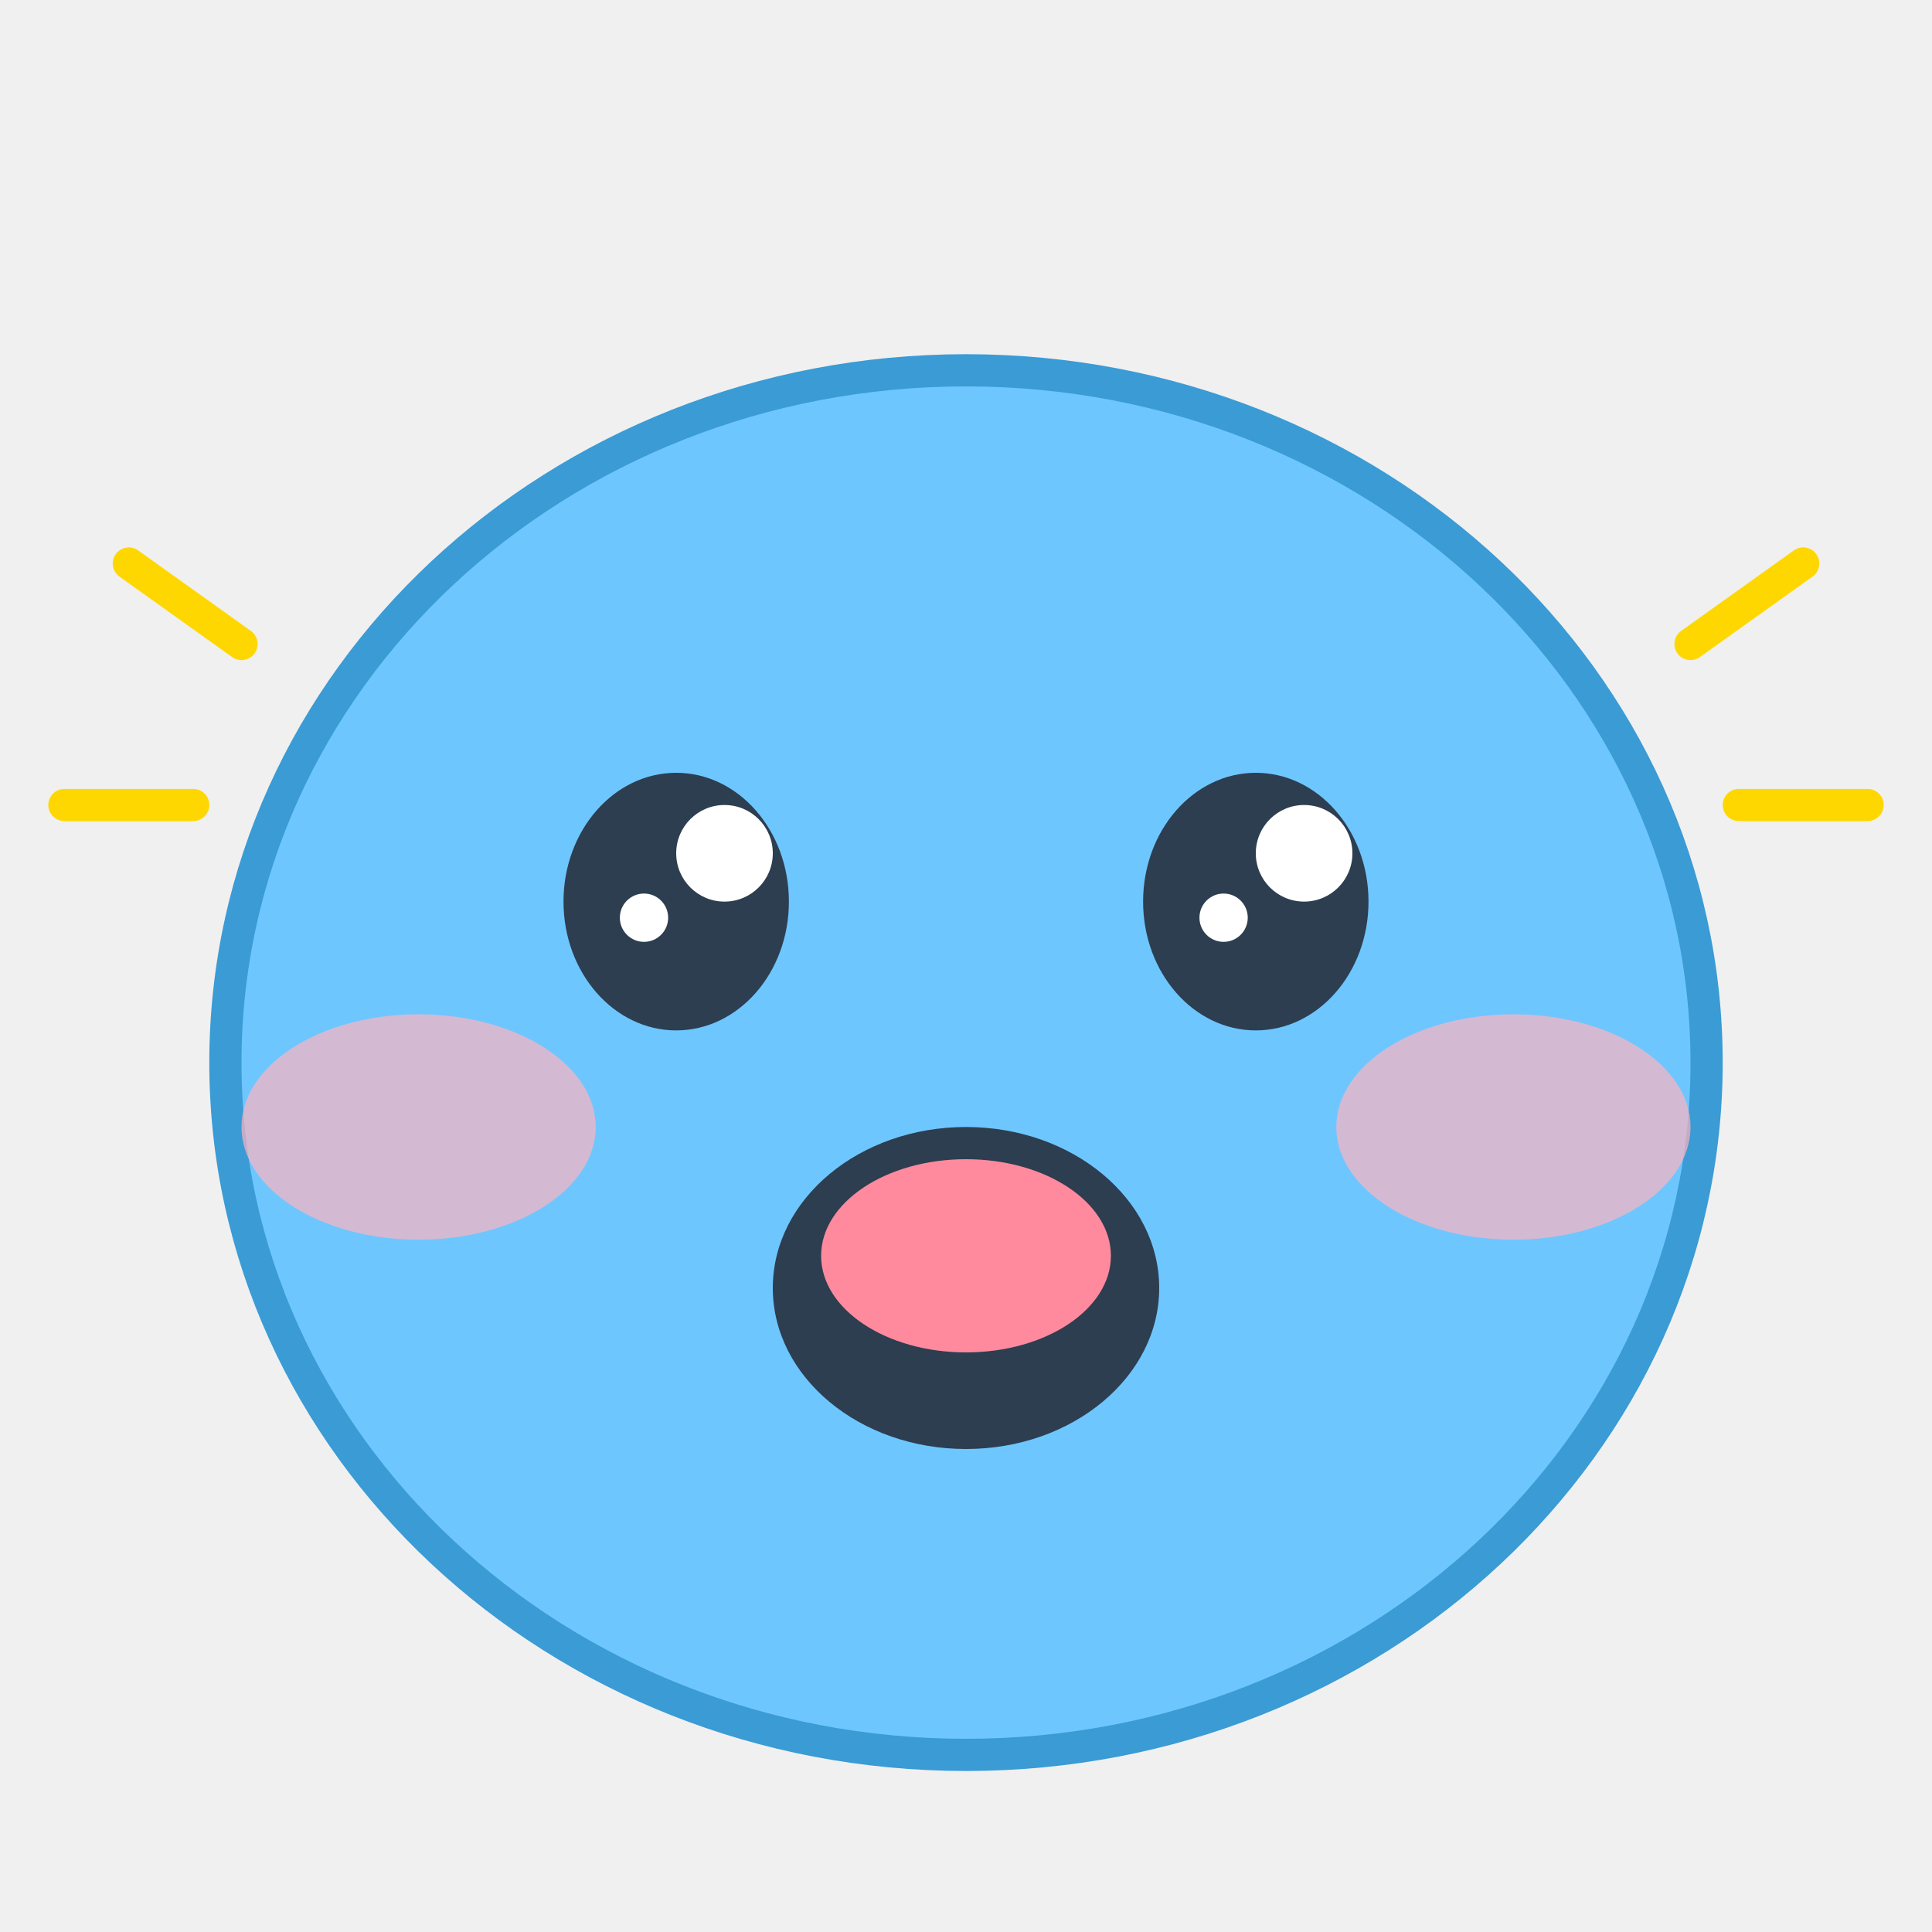
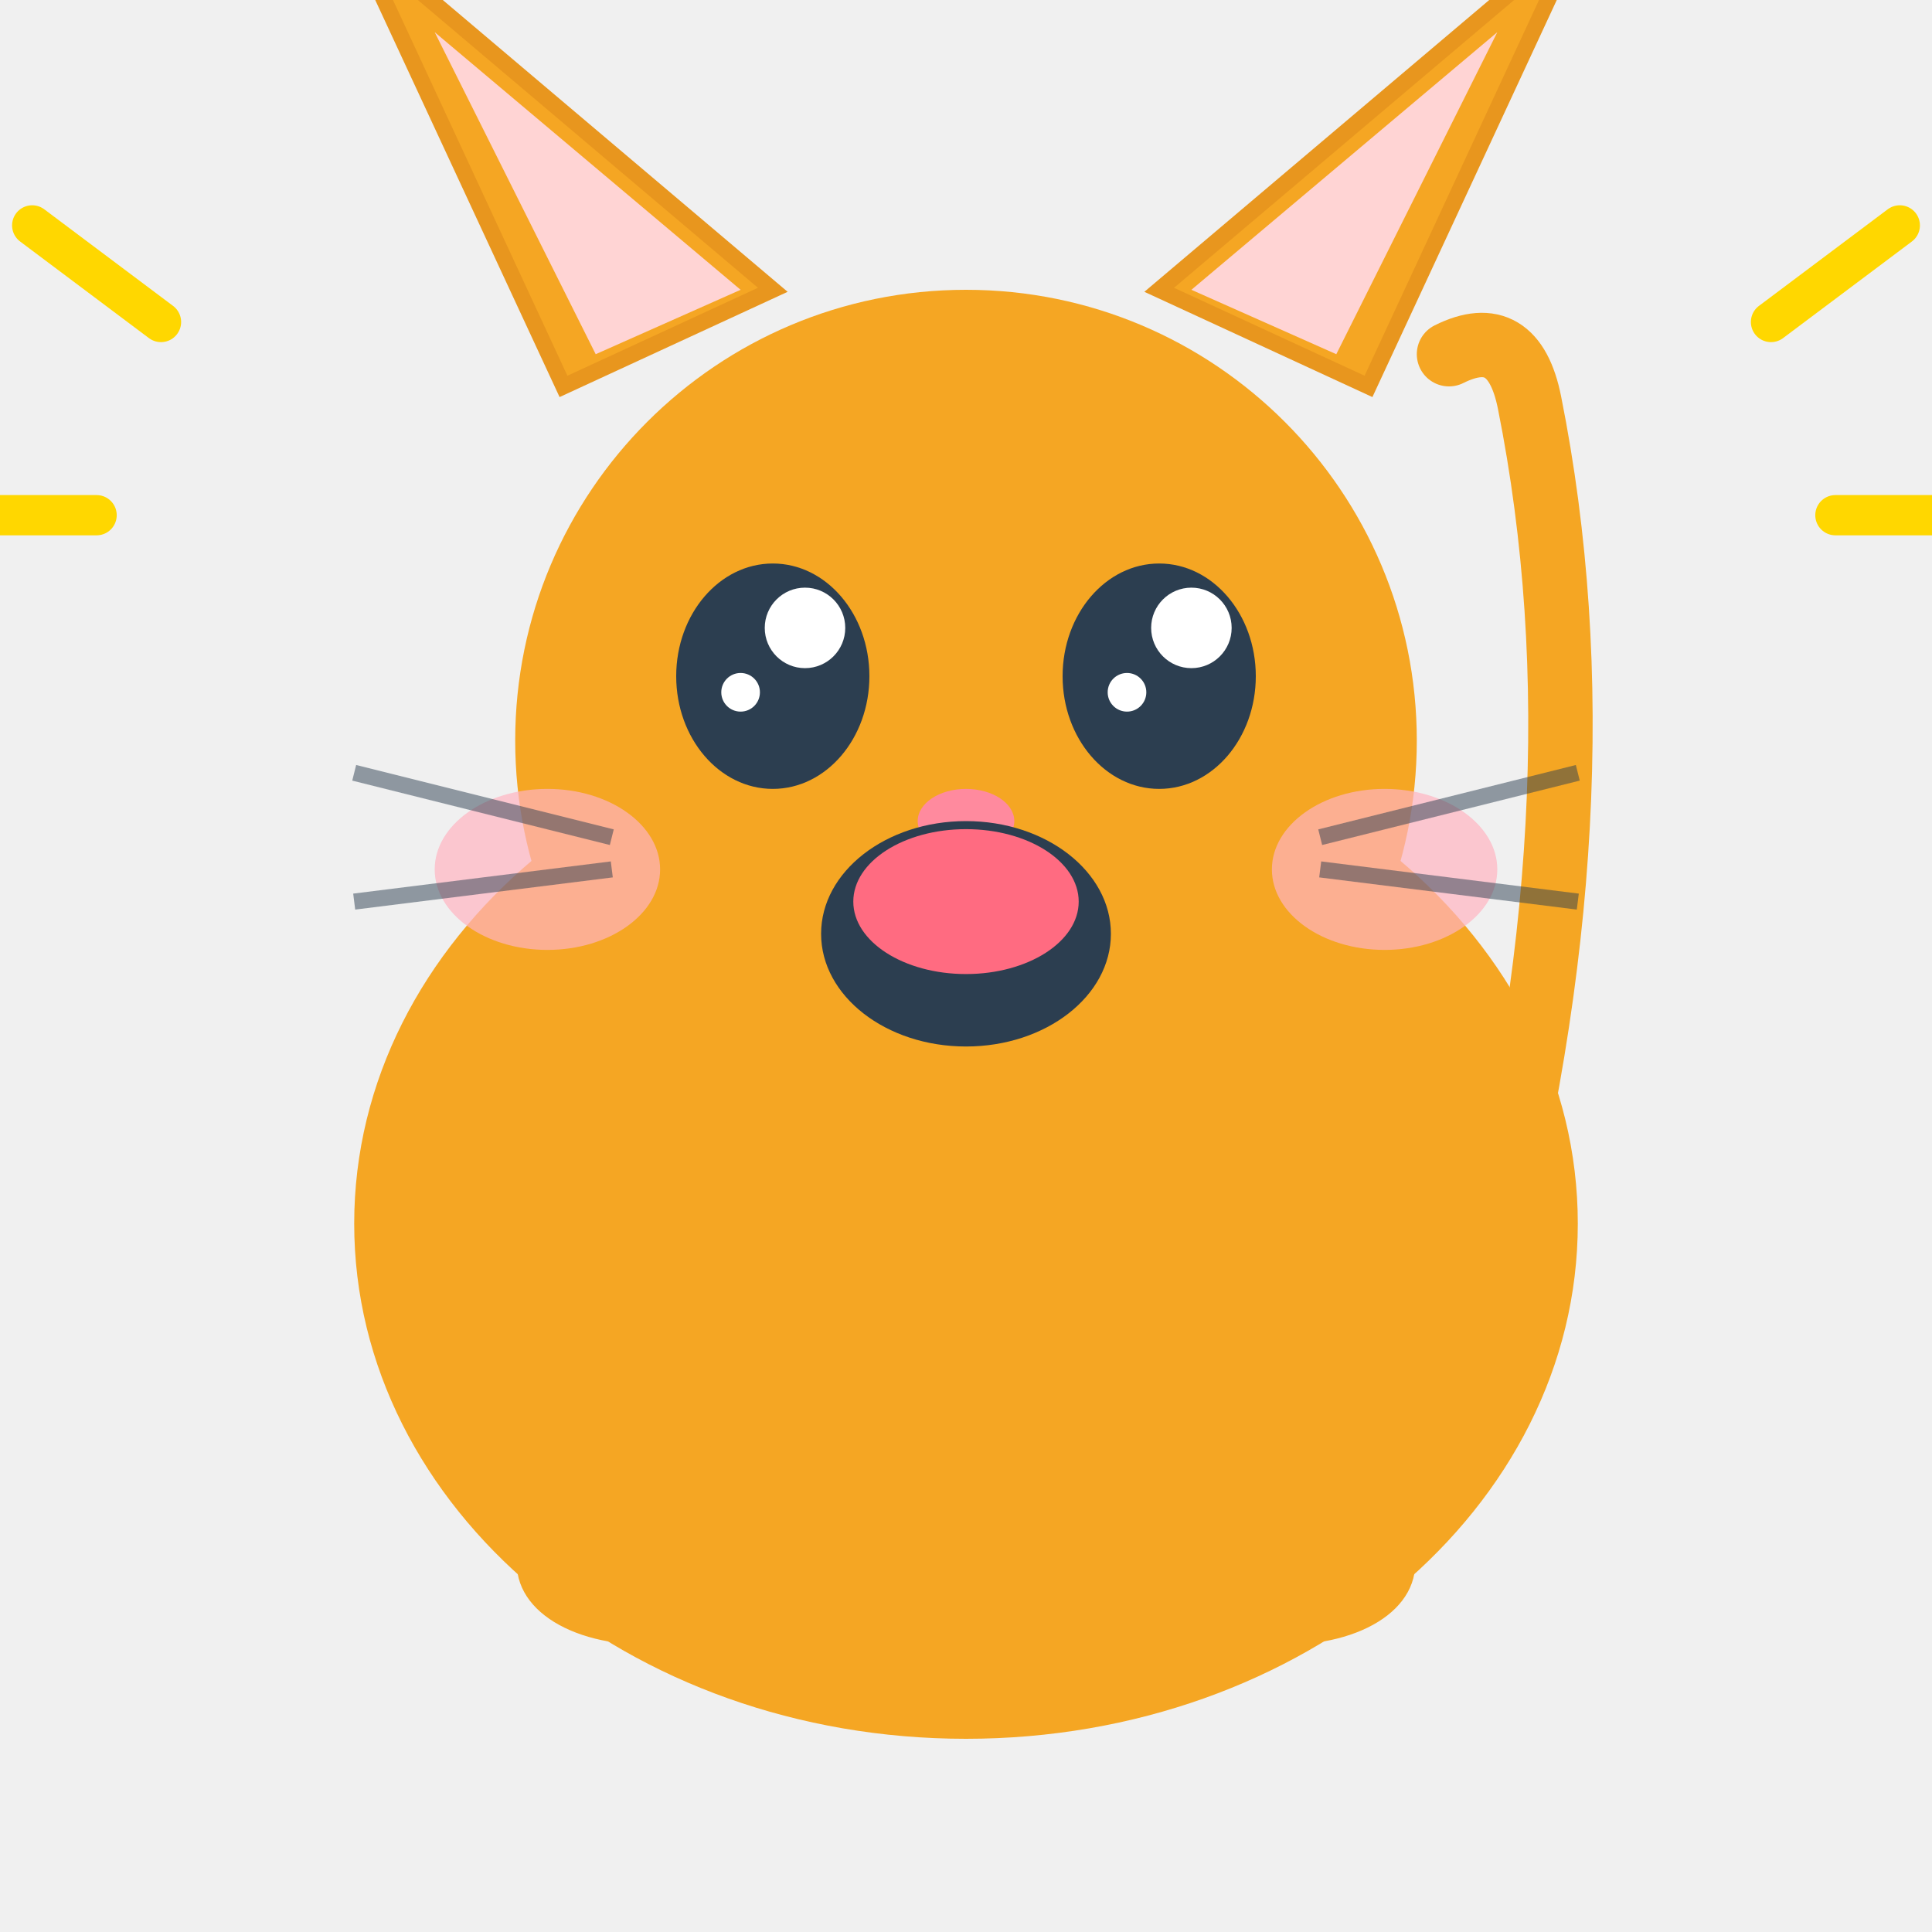
<svg xmlns="http://www.w3.org/2000/svg" viewBox="0 0 120 120">
-   <ellipse cx="60" cy="66" rx="46" ry="43" fill="#6EC6FF" stroke="#3A9BD5" stroke-width="2" />
-   <ellipse cx="26" cy="70" rx="11" ry="7" fill="#FFB3C1" opacity="0.7" />
-   <ellipse cx="94" cy="70" rx="11" ry="7" fill="#FFB3C1" opacity="0.7" />
-   <ellipse cx="42" cy="56" rx="7" ry="8" fill="#2C3E50" />
-   <ellipse cx="78" cy="56" rx="7" ry="8" fill="#2C3E50" />
-   <circle cx="45" cy="53" r="3" fill="white" />
-   <circle cx="81" cy="53" r="3" fill="white" />
-   <circle cx="40" cy="57" r="1.5" fill="white" />
-   <circle cx="76" cy="57" r="1.5" fill="white" />
-   <ellipse cx="60" cy="80" rx="12" ry="10" fill="#2C3E50" />
-   <ellipse cx="60" cy="78" rx="9" ry="6" fill="#FF8A9E" />
-   <line x1="15" y1="40" x2="8" y2="35" stroke="#FFD700" stroke-width="2" stroke-linecap="round" />
-   <line x1="105" y1="40" x2="112" y2="35" stroke="#FFD700" stroke-width="2" stroke-linecap="round" />
-   <line x1="12" y1="50" x2="4" y2="50" stroke="#FFD700" stroke-width="2" stroke-linecap="round" />
-   <line x1="108" y1="50" x2="116" y2="50" stroke="#FFD700" stroke-width="2" stroke-linecap="round" />
+   <line x1="10" y1="20" x2="2" y2="14" stroke="#FFD700" stroke-width="2.5" stroke-linecap="round" />
+   <line x1="110" y1="20" x2="118" y2="14" stroke="#FFD700" stroke-width="2.5" stroke-linecap="round" />
+   <line x1="6" y1="32" x2="0" y2="32" stroke="#FFD700" stroke-width="2.5" stroke-linecap="round" />
+   <line x1="114" y1="32" x2="120" y2="32" stroke="#FFD700" stroke-width="2.5" stroke-linecap="round" />
+   <path d="M92 80 Q100 50 95 25 Q94 20 90 22" fill="none" stroke="#F5A623" stroke-width="4" stroke-linecap="round" />
+   <ellipse cx="60" cy="76" rx="38" ry="32" fill="#F5A623" />
+   <circle cx="60" cy="46" r="28" fill="#F5A623" />
+   <polygon points="35,24 22,-4 48,18" fill="#F5A623" stroke="#E8961E" stroke-width="1" />
+   <polygon points="37,22 27,2 46,18" fill="#FFD4D4" />
+   <polygon points="85,24 98,-4 72,18" fill="#F5A623" stroke="#E8961E" stroke-width="1" />
+   <polygon points="83,22 93,2 74,18" fill="#FFD4D4" />
+   <ellipse cx="48" cy="42" rx="6" ry="7" fill="#2C3E50" />
+   <ellipse cx="72" cy="42" rx="6" ry="7" fill="#2C3E50" />
+   <circle cx="50" cy="39" r="2.5" fill="white" />
+   <circle cx="74" cy="39" r="2.5" fill="white" />
+   <circle cx="46" cy="43" r="1.2" fill="white" />
+   <circle cx="70" cy="43" r="1.2" fill="white" />
+   <ellipse cx="34" cy="54" rx="7" ry="5" fill="#FFB3C1" opacity="0.7" />
+   <ellipse cx="86" cy="54" rx="7" ry="5" fill="#FFB3C1" opacity="0.7" />
+   <ellipse cx="60" cy="51" rx="3" ry="2" fill="#FF8A9E" />
+   <ellipse cx="60" cy="58" rx="9" ry="7" fill="#2C3E50" />
+   <ellipse cx="60" cy="56" rx="7" ry="4.5" fill="#FF6B81" />
+   <line x1="22" y1="48" x2="38" y2="52" stroke="#2C3E50" stroke-width="1" opacity="0.5" />
+   <line x1="22" y1="56" x2="38" y2="54" stroke="#2C3E50" stroke-width="1" opacity="0.5" />
+   <line x1="82" y1="52" x2="98" y2="48" stroke="#2C3E50" stroke-width="1" opacity="0.5" />
+   <line x1="82" y1="54" x2="98" y2="56" stroke="#2C3E50" stroke-width="1" opacity="0.5" />
+   <ellipse cx="42" cy="96" rx="10" ry="6" fill="#F5A623" transform="rotate(-10 42 96)" />
+   <ellipse cx="78" cy="96" rx="10" ry="6" fill="#F5A623" transform="rotate(10 78 96)" />
</svg>
